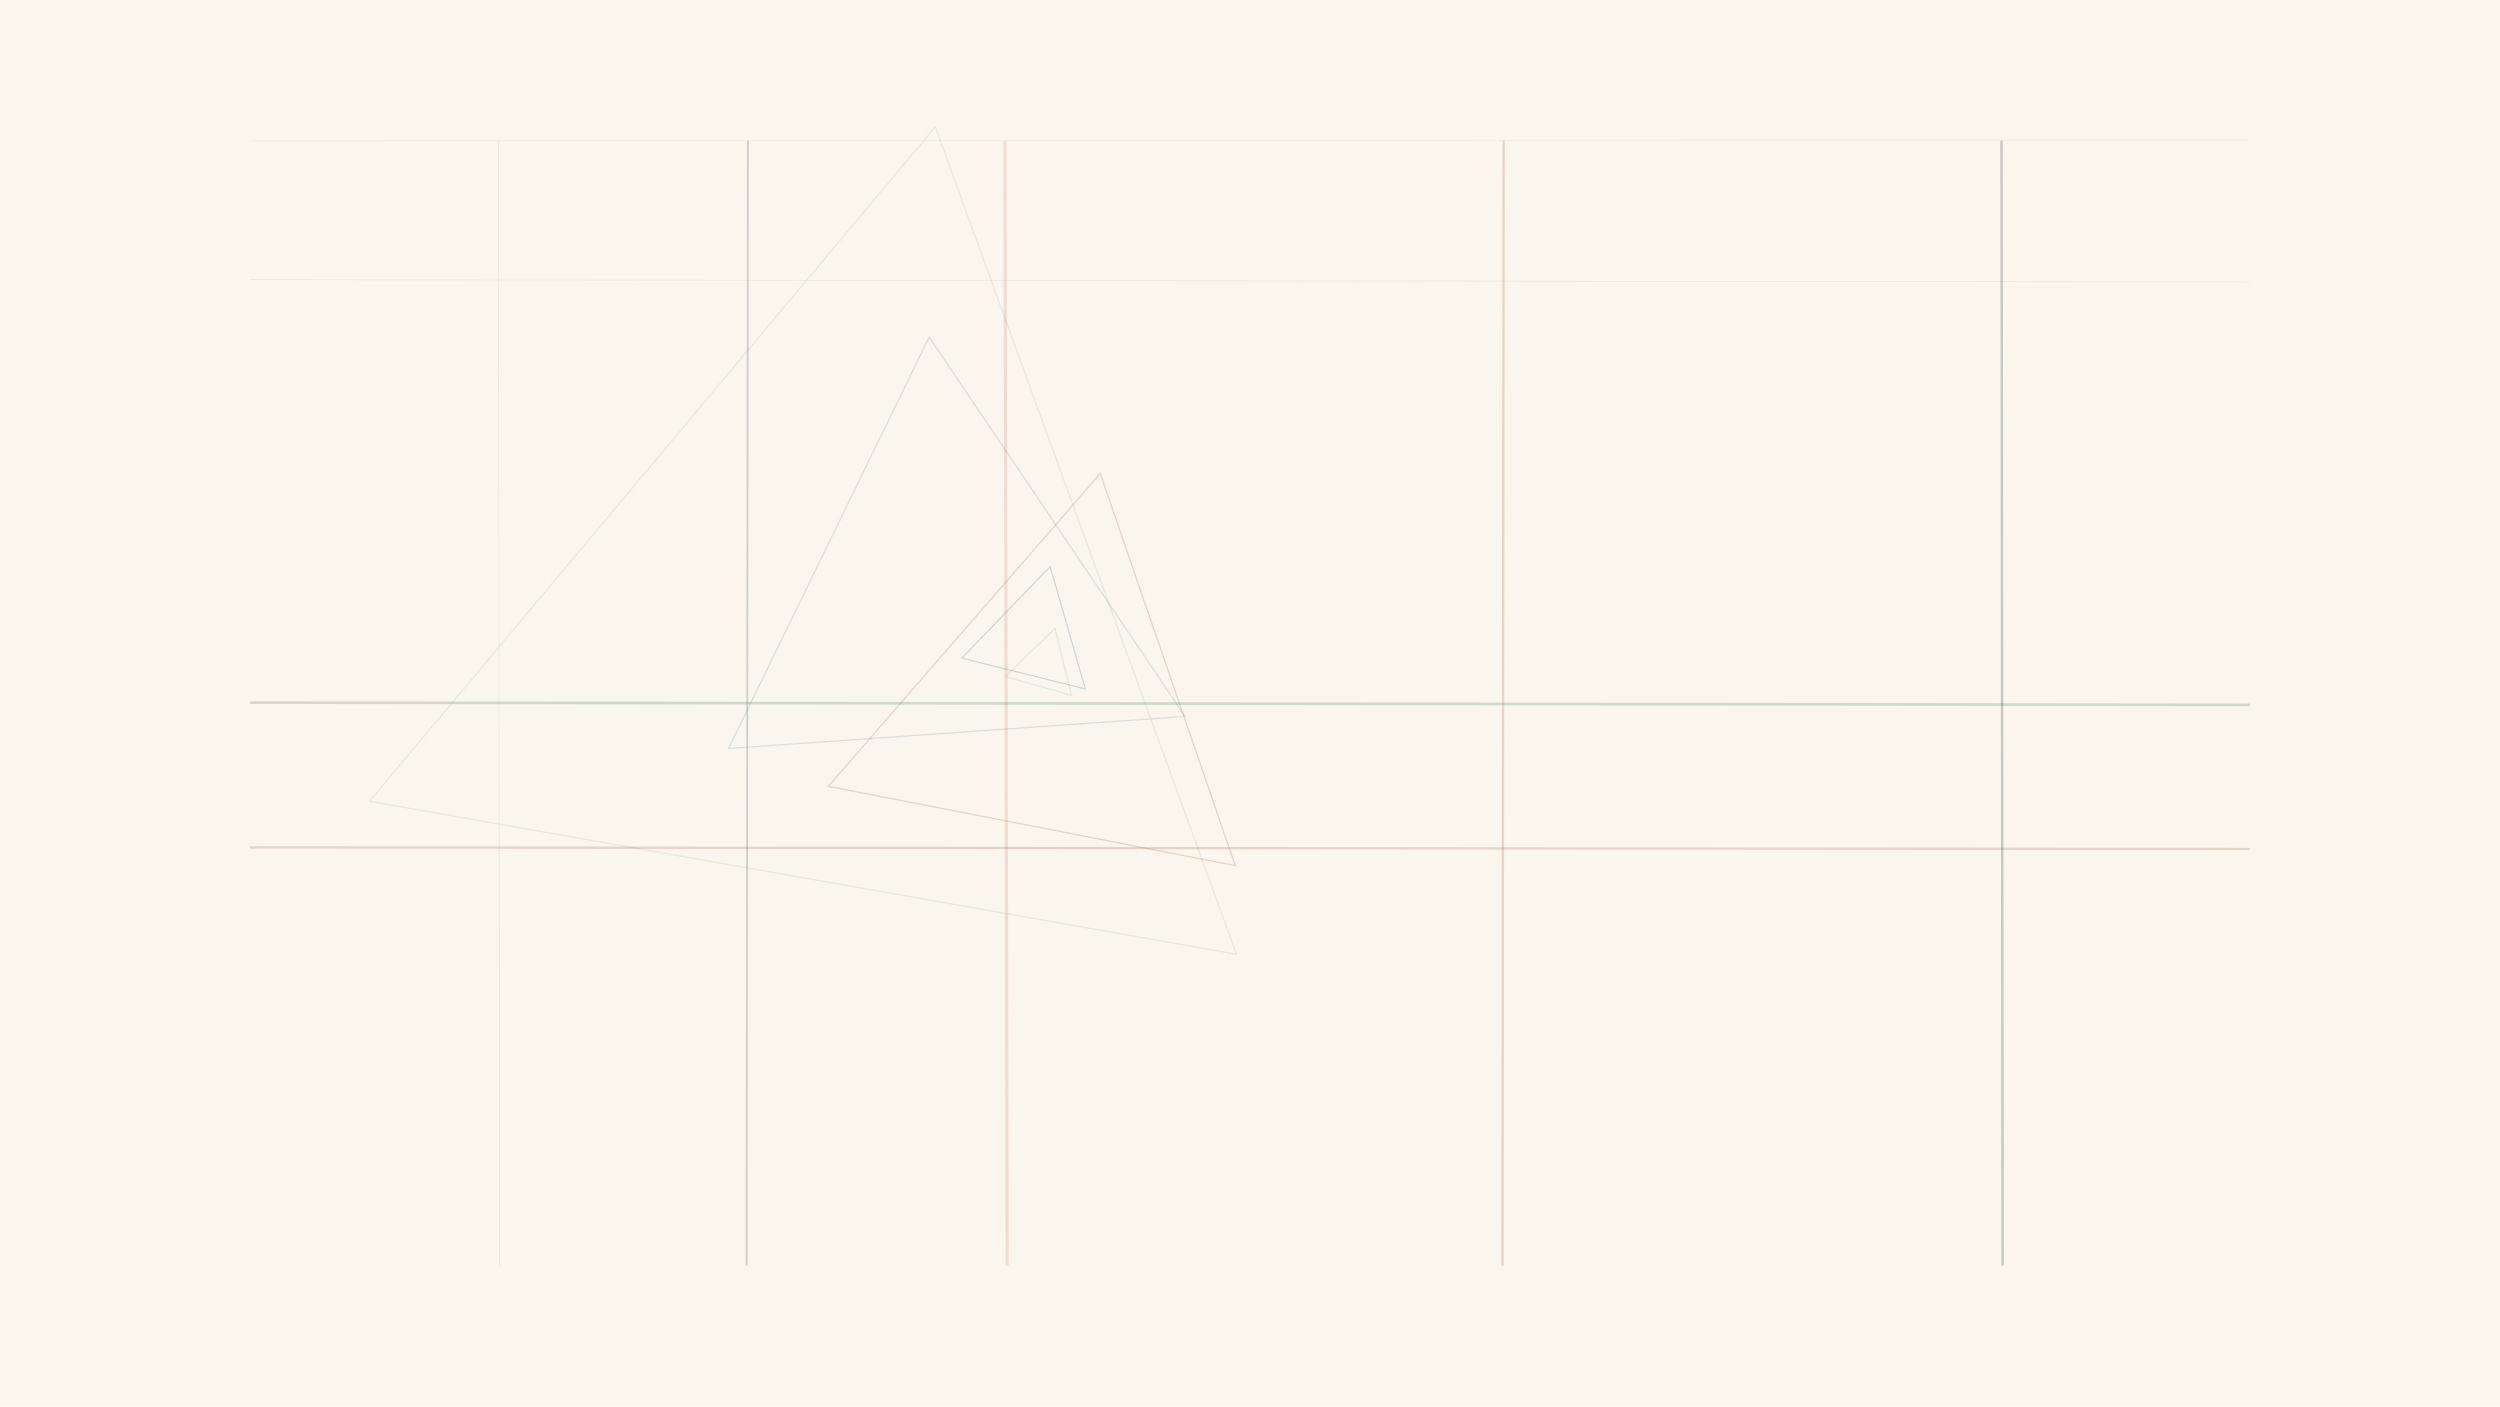
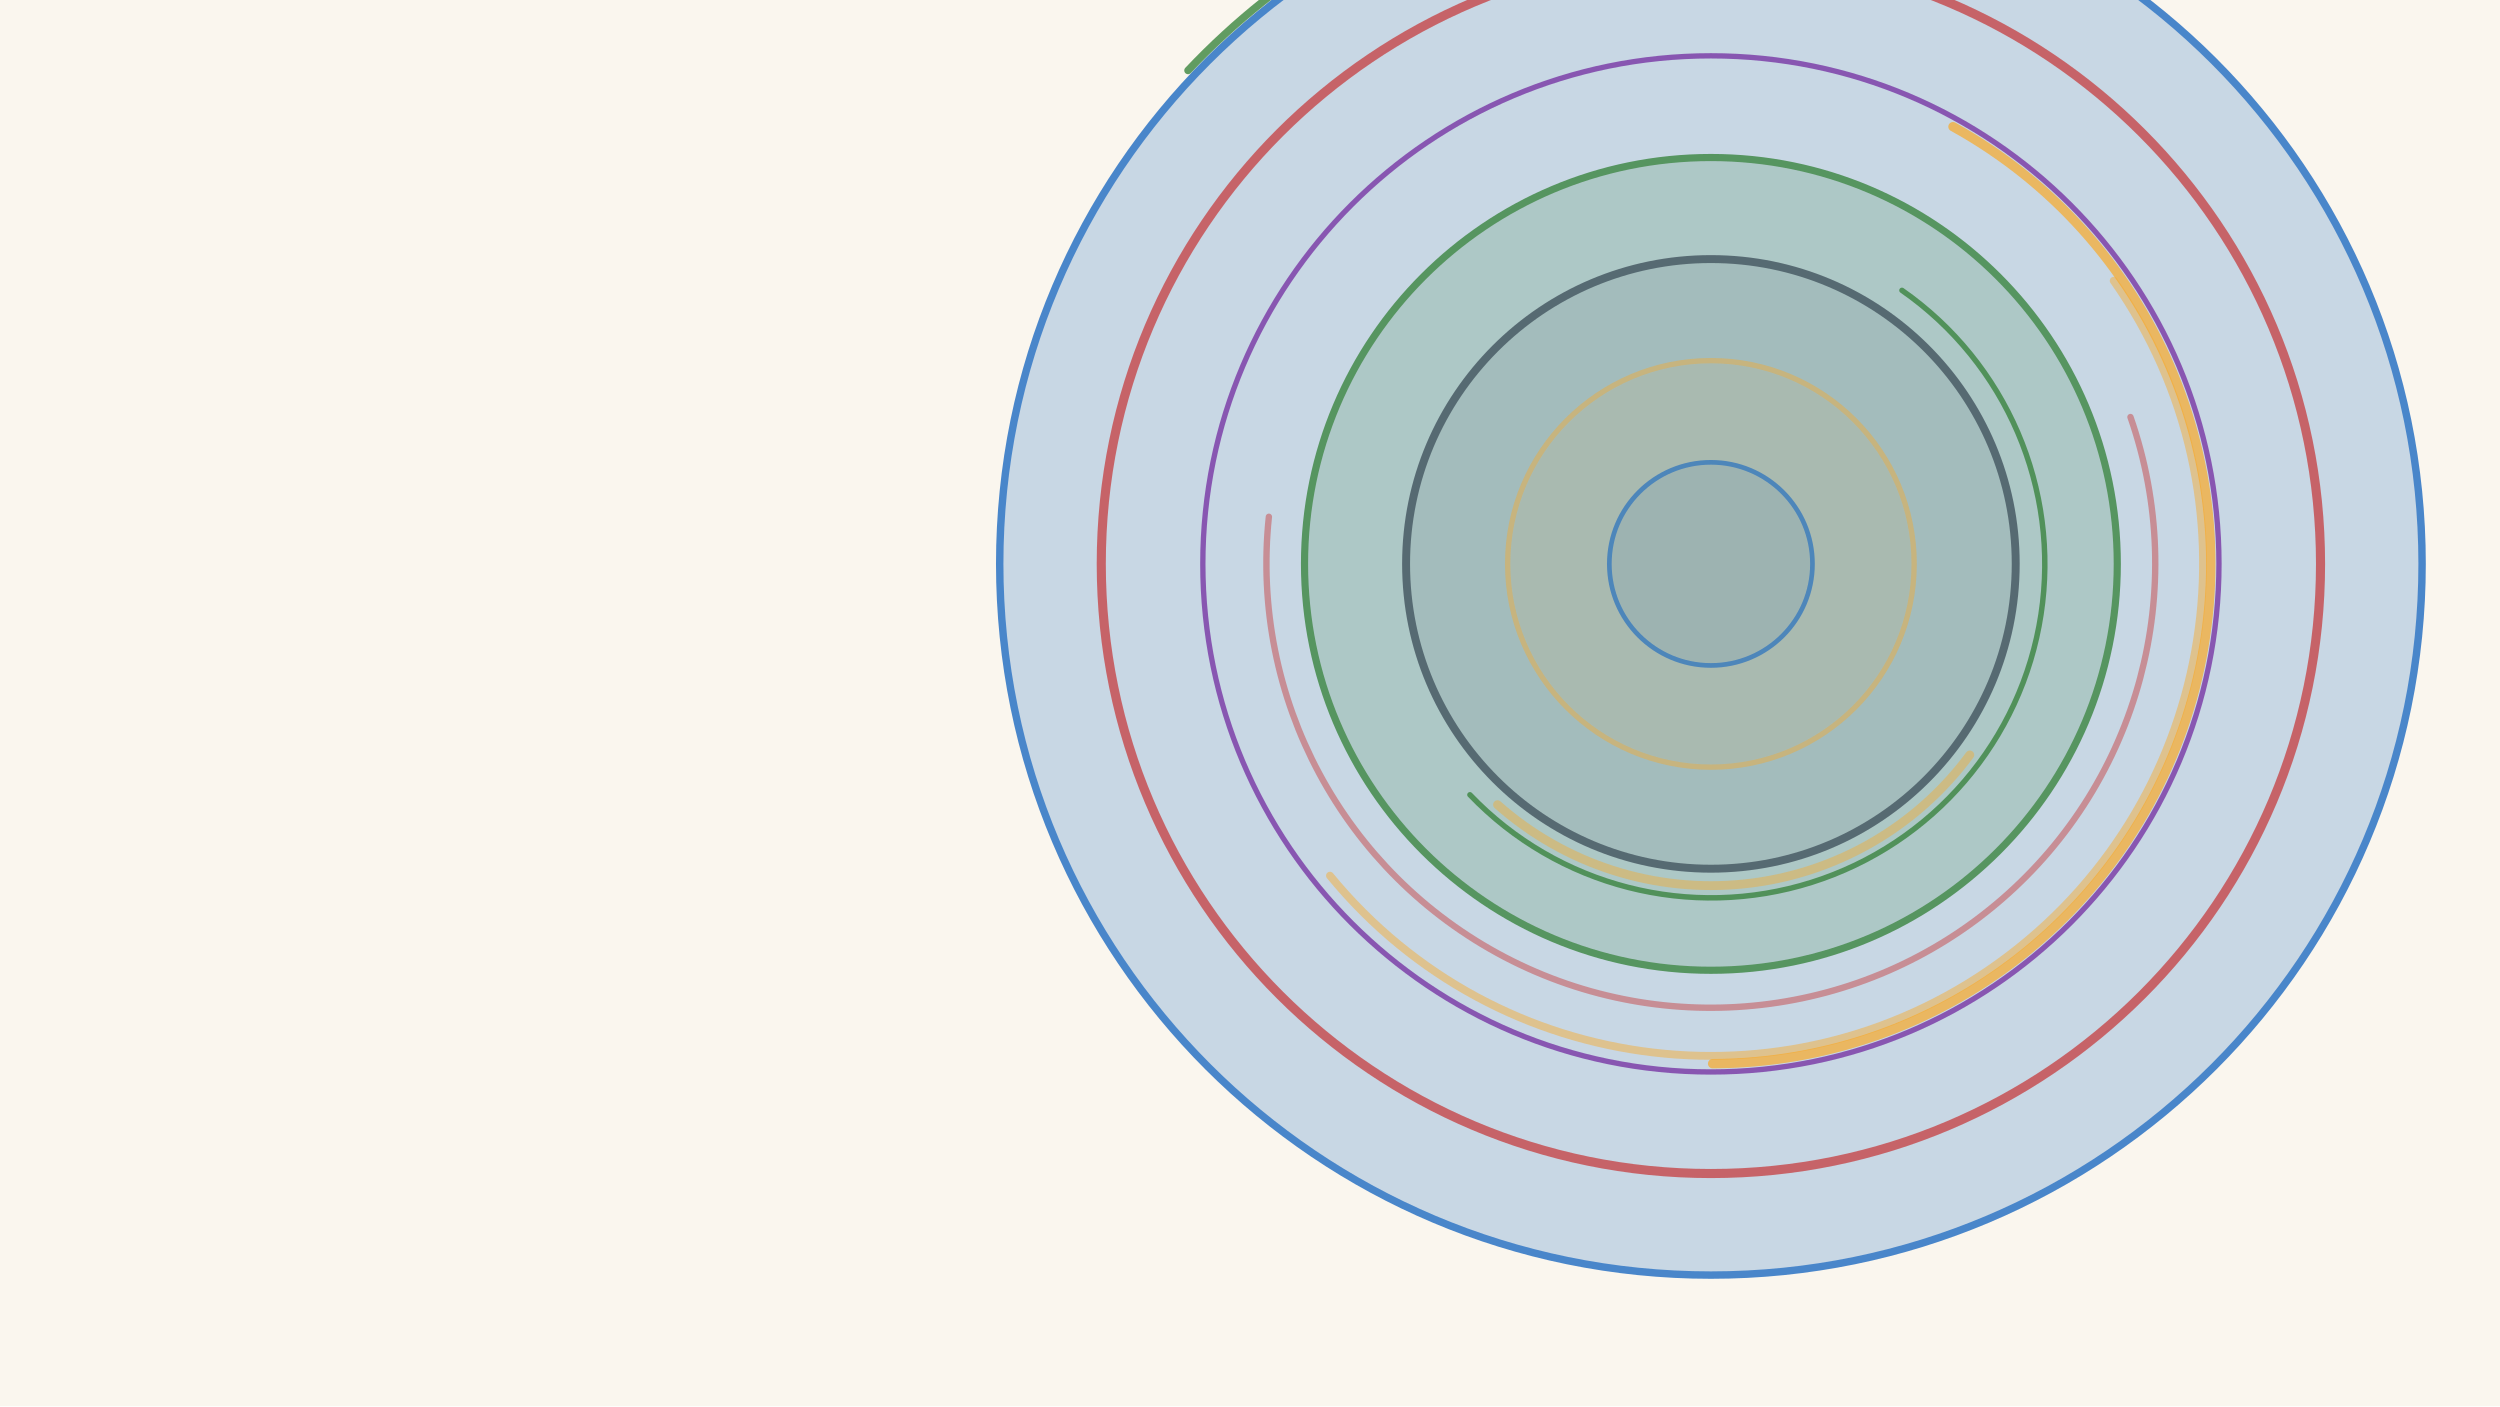
<svg xmlns="http://www.w3.org/2000/svg" viewBox="0 0 1920 1080" width="1920" height="1080">
  <rect width="1920" height="1080" fill="#FAF6EE" />
-   <polygon points="650.6,91.5 988.6,677.1 312.5,677.1" fill="none" stroke="#2B7038" stroke-width="1" opacity="0.10" transform="rotate(130 650.5644 481.892)" />
-   <polygon points="727.7,258.4 903.5,562.8 552.0,562.8" fill="none" stroke="#1B5E80" stroke-width="1" opacity="0.15" transform="rotate(116 727.7488 461.3348)" />
-   <polygon points="810.0,360.3 969.2,636.0 650.7,636.0" fill="none" stroke="#8B4513" stroke-width="1" opacity="0.19" transform="rotate(251 809.9547 544.1131)" />
-   <polygon points="792.9,433.5 841.8,518.1 744.0,518.1" fill="none" stroke="#1B5E80" stroke-width="1" opacity="0.20" transform="rotate(14 792.8892 489.9173)" />
-   <polygon points="801.8,481.5 828.3,527.4 775.3,527.4" fill="none" stroke="#2B7038" stroke-width="1" opacity="0.11" transform="rotate(16 801.8084 512.0931)" />
-   <line x1="192" y1="108.1" x2="1728" y2="107.6" stroke="#D4A843" stroke-width="0.6" opacity="0.11" />
-   <line x1="192" y1="214.8" x2="1728" y2="216.6" stroke="#0A1628" stroke-width="0.5" opacity="0.08" />
-   <line x1="382.8" y1="108" x2="383.7" y2="972" stroke="#0A1628" stroke-width="0.5" opacity="0.08" />
-   <line x1="574.4" y1="108" x2="573.4" y2="972" stroke="#0A1628" stroke-width="1.4" opacity="0.18" />
-   <line x1="771.8" y1="108" x2="773.5" y2="972" stroke="#B7311A" stroke-width="2.5" opacity="0.13" />
-   <line x1="192" y1="539.6" x2="1728" y2="541.3" stroke="#2B7038" stroke-width="2.1" opacity="0.21" />
-   <line x1="192" y1="650.8" x2="1728" y2="652.0" stroke="#8B4513" stroke-width="1.8" opacity="0.19" />
-   <line x1="1154.8" y1="108" x2="1153.9" y2="972" stroke="#8B4513" stroke-width="1.8" opacity="0.19" />
-   <line x1="1537.2" y1="108" x2="1538.0" y2="972" stroke="#0A1628" stroke-width="1.9" opacity="0.21" />
+   <circle cx="1313.971" cy="433.071" r="546.2" fill="#1565C0" fill-opacity="0.28" stroke="#1565C0" stroke-width="5.7" opacity="0.77" />
+   <circle cx="1313.971" cy="433.071" r="468.2" fill="none" fill-opacity="0.00" stroke="#C62828" stroke-width="7.0" opacity="0.66" />
+   <circle cx="1313.971" cy="433.071" r="390.2" fill="none" fill-opacity="0.00" stroke="#6A1B9A" stroke-width="4.1" opacity="0.68" />
+   <circle cx="1313.971" cy="433.071" r="312.1" fill="#2E7D32" fill-opacity="0.23" stroke="#2E7D32" stroke-width="5.5" opacity="0.74" />
+   <circle cx="1313.971" cy="433.071" r="234.1" fill="#0A1628" fill-opacity="0.12" stroke="#0A1628" stroke-width="6.1" opacity="0.53" />
+   <circle cx="1313.971" cy="433.071" r="156.1" fill="#F9A825" fill-opacity="0.19" stroke="#F9A825" stroke-width="4.1" opacity="0.41" />
+   <circle cx="1313.971" cy="433.071" r="78.0" fill="#1565C0" fill-opacity="0.12" stroke="#1565C0" stroke-width="3.6" opacity="0.62" />
+   <path d="M 1623.3 215.6 A 378.1 378.1 0 0 1 1021.4 672.5" fill="none" stroke="#F9A825" stroke-width="6.0" opacity="0.45" stroke-linecap="round" />
+   <path d="M 1512.8 579.8 A 247.1 247.1 0 0 1 1150.1 618.0" fill="none" stroke="#F9A825" stroke-width="6.8" opacity="0.41" stroke-linecap="round" />
+   <path d="M 1460.7 223.0 A 256.3 256.3 0 1 1 1128.9 610.4" fill="none" stroke="#2E7D32" stroke-width="4.2" opacity="0.73" stroke-linecap="round" />
+   <path d="M 1499.9 97.3 A 383.8 383.8 0 0 1 1315.3 816.9" fill="none" stroke="#F9A825" stroke-width="7.2" opacity="0.69" stroke-linecap="round" />
+   <path d="M 912.4 54.1 A 552.2 552.2 0 0 1 1474.9 -95.1" fill="none" stroke="#2E7D32" stroke-width="5.8" opacity="0.75" stroke-linecap="round" />
+   <path d="M 1636.2 320.3 A 341.3 341.3 0 1 1 974.5 396.9" fill="none" stroke="#C62828" stroke-width="4.9" opacity="0.42" stroke-linecap="round" />
</svg>
